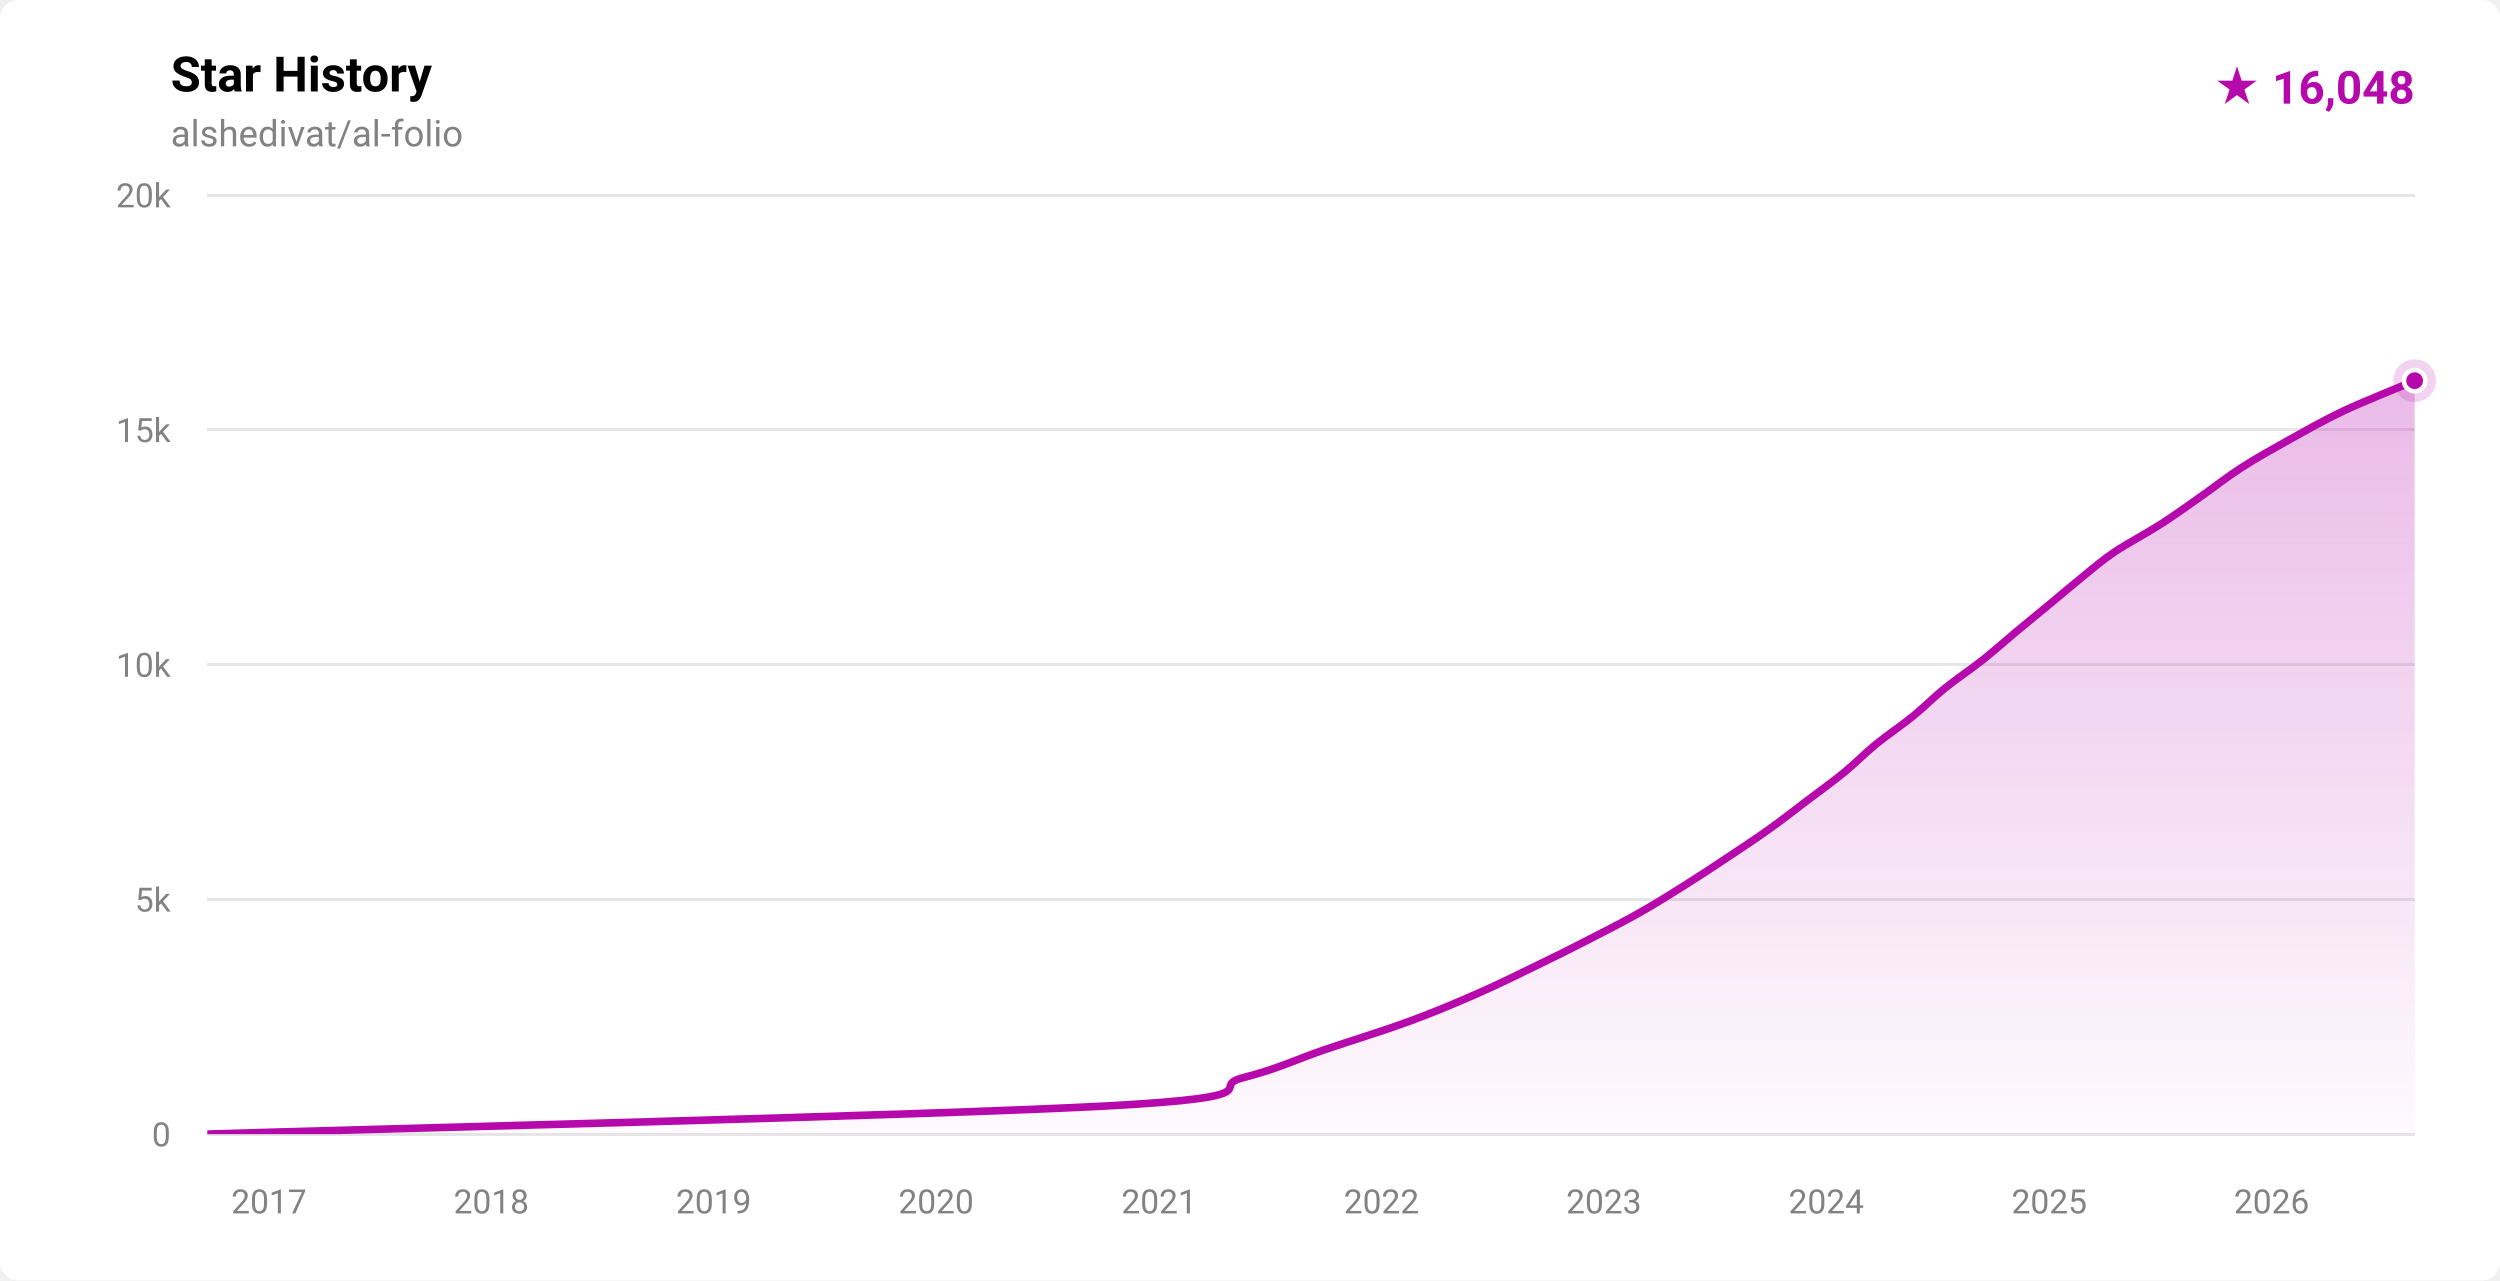
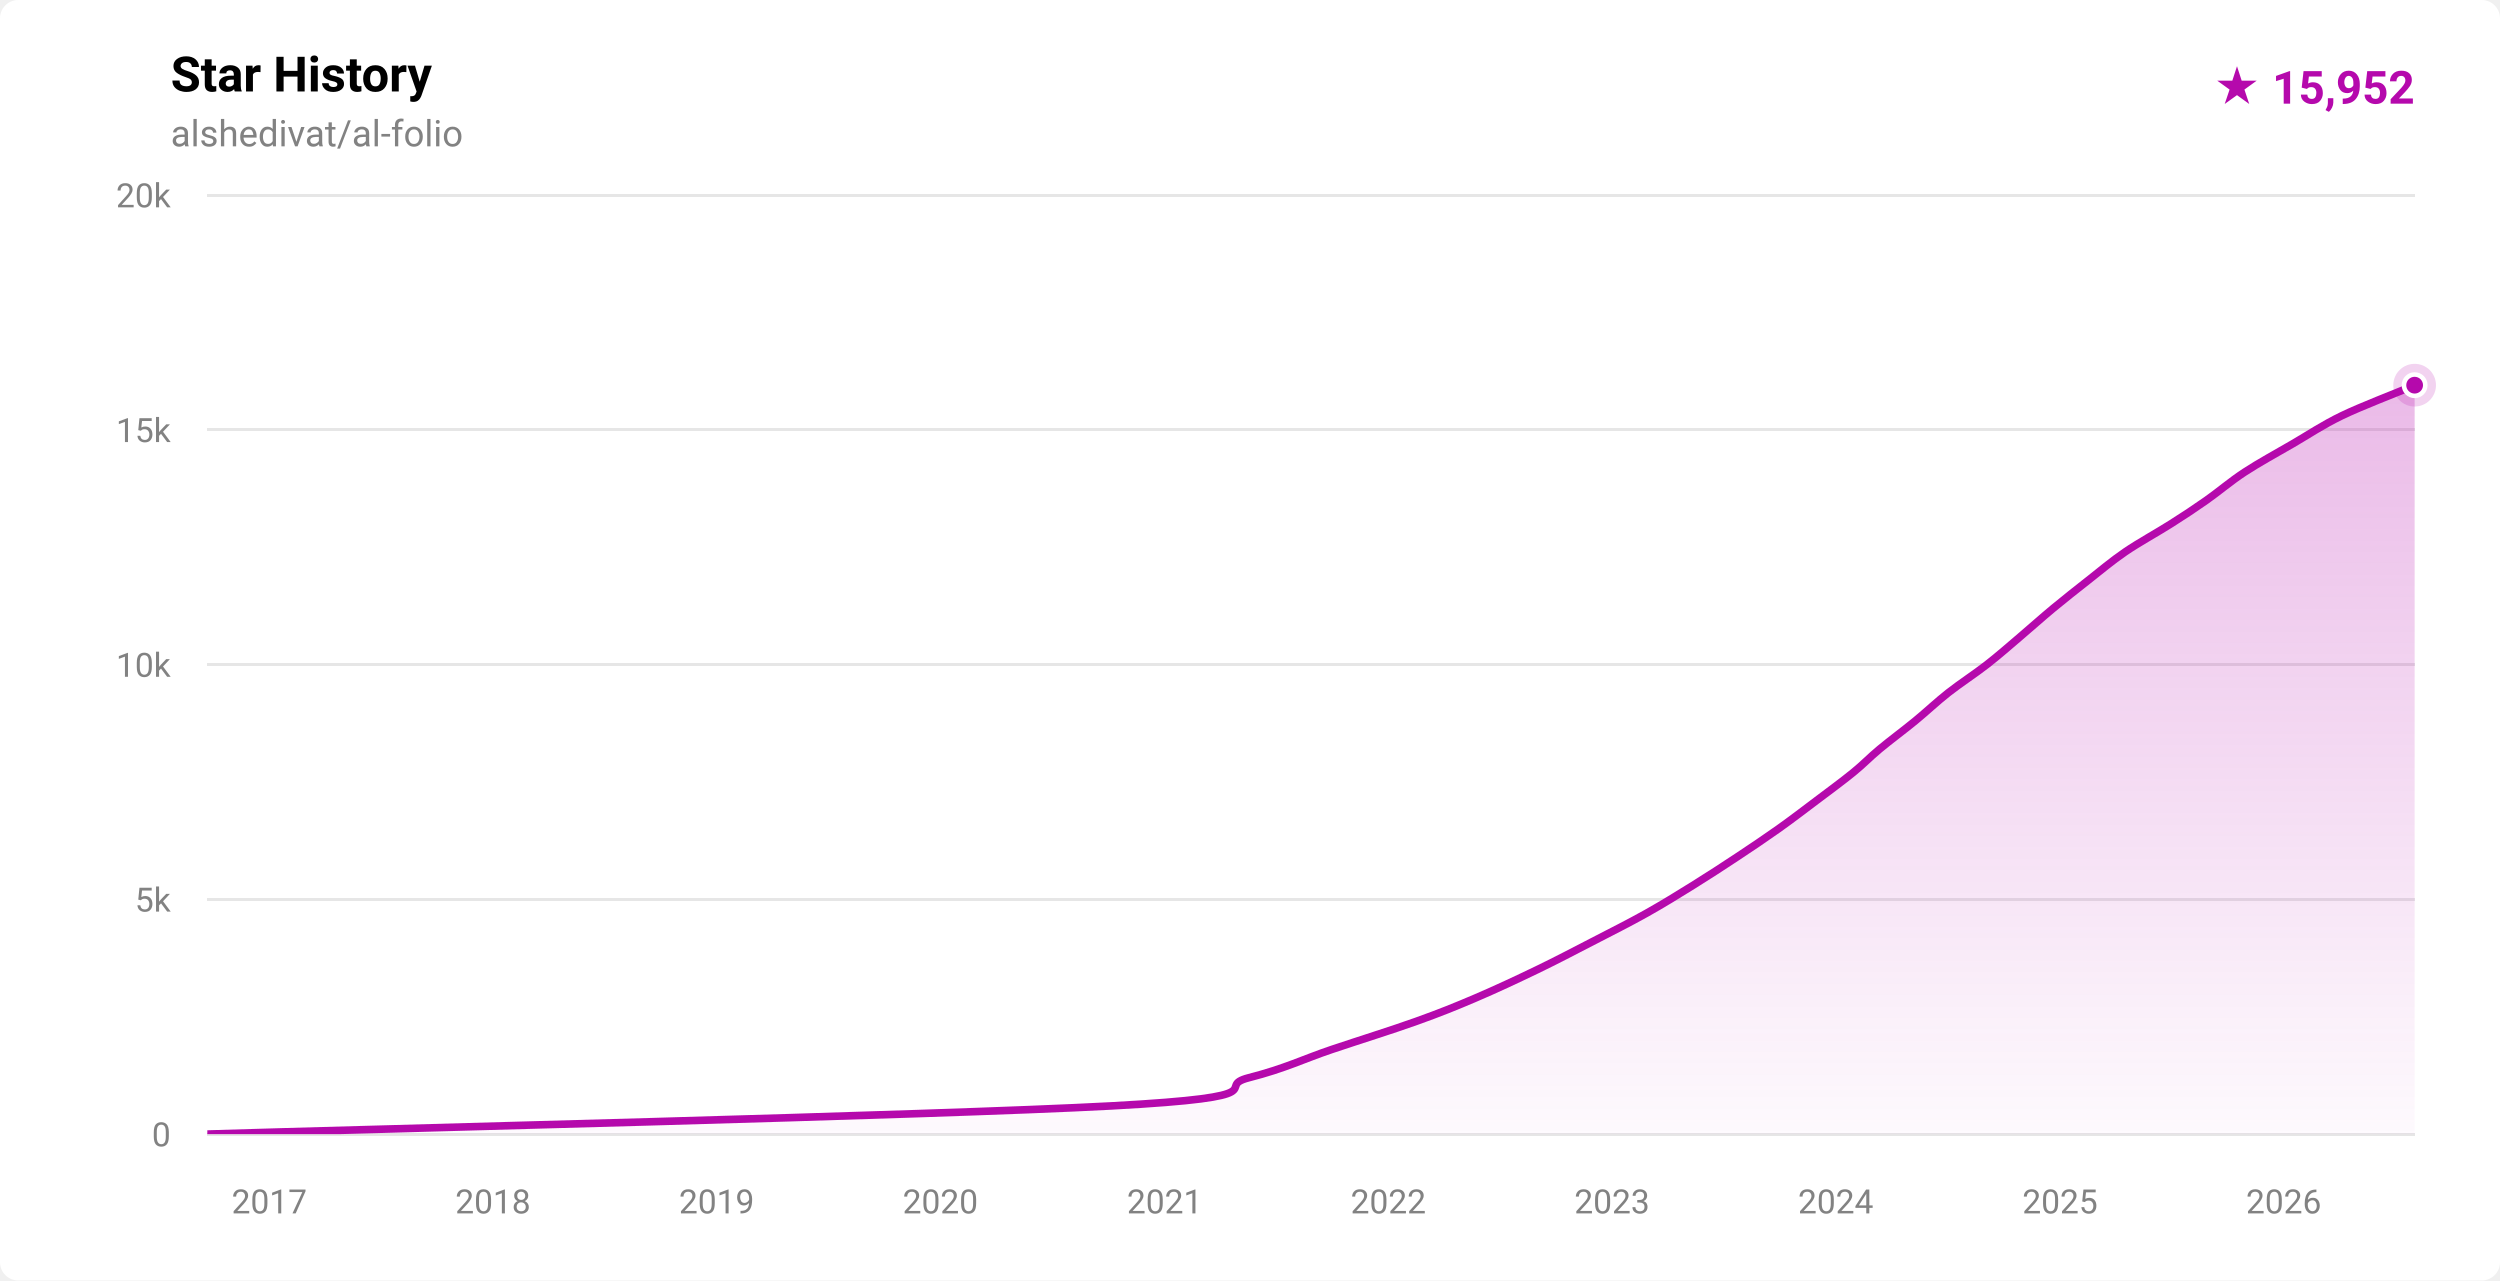
- <svg xmlns="http://www.w3.org/2000/svg" width="820" height="420" viewBox="0 0 820 420" role="img" aria-label="Star history for alshedivat/al-folio: 16048 stars">
+ <svg xmlns="http://www.w3.org/2000/svg" width="820" height="420" viewBox="0 0 820 420" role="img" aria-label="Star history for alshedivat/al-folio: 15952 stars">
  <defs>
    <linearGradient id="fill-light" x1="0" y1="0" x2="0" y2="1">
      <stop offset="0%" stop-color="rgba(181,9,172,0.28)" />
      <stop offset="100%" stop-color="rgba(181,9,172,0.02)" />
    </linearGradient>
    <clipPath id="plot-light">
      <rect x="68" y="64" width="724" height="308" />
    </clipPath>
  </defs>
  <style>
    .ttl { font: 600 16px -apple-system,BlinkMacSystemFont,'Segoe UI',Roboto,'Helvetica Neue',Arial,sans-serif; fill: #000000; }
    .sub { font: 400 12px -apple-system,BlinkMacSystemFont,'Segoe UI',Roboto,'Helvetica Neue',Arial,sans-serif; fill: #828282; }
    .ax  { font: 400 11px -apple-system,BlinkMacSystemFont,'Segoe UI',Roboto,'Helvetica Neue',Arial,sans-serif; fill: #828282; }
    .tot { font: 700 15px -apple-system,BlinkMacSystemFont,'Segoe UI',Roboto,'Helvetica Neue',Arial,sans-serif; fill: #b509ac; }
  </style>
  <rect width="820" height="420" fill="#ffffff" rx="6" />
  <text x="56" y="30" class="ttl">Star History</text>
  <text x="56" y="48" class="sub">alshedivat/al-folio</text>
-   <text x="792" y="34" text-anchor="end" class="tot">★ 16,048</text>
+   <text x="792" y="34" text-anchor="end" class="tot">★ 15,952</text>
  <g stroke="rgba(0,0,0,0.10)" stroke-width="1" shape-rendering="crispEdges">
    <line x1="68" y1="372.00" x2="792" y2="372.00" />
    <line x1="68" y1="295.00" x2="792" y2="295.00" />
    <line x1="68" y1="218.00" x2="792" y2="218.00" />
    <line x1="68" y1="141.00" x2="792" y2="141.00" />
    <line x1="68" y1="64.00" x2="792" y2="64.00" />
  </g>
  <g>
    <text x="56" y="376.00" text-anchor="end" class="ax">0</text>
    <text x="56" y="299.00" text-anchor="end" class="ax">5k</text>
    <text x="56" y="222.00" text-anchor="end" class="ax">10k</text>
    <text x="56" y="145.00" text-anchor="end" class="ax">15k</text>
    <text x="56" y="68.00" text-anchor="end" class="ax">20k</text>
  </g>
  <g>
-     <text x="88.21" y="398" text-anchor="middle" class="ax">2017</text>
-     <text x="161.15" y="398" text-anchor="middle" class="ax">2018</text>
-     <text x="234.09" y="398" text-anchor="middle" class="ax">2019</text>
-     <text x="307.04" y="398" text-anchor="middle" class="ax">2020</text>
-     <text x="380.18" y="398" text-anchor="middle" class="ax">2021</text>
-     <text x="453.12" y="398" text-anchor="middle" class="ax">2022</text>
-     <text x="526.06" y="398" text-anchor="middle" class="ax">2023</text>
-     <text x="599.01" y="398" text-anchor="middle" class="ax">2024</text>
-     <text x="672.15" y="398" text-anchor="middle" class="ax">2025</text>
-     <text x="745.09" y="398" text-anchor="middle" class="ax">2026</text>
+     <text x="88.33" y="398" text-anchor="middle" class="ax">2017</text>
+     <text x="161.69" y="398" text-anchor="middle" class="ax">2018</text>
+     <text x="235.06" y="398" text-anchor="middle" class="ax">2019</text>
+     <text x="308.43" y="398" text-anchor="middle" class="ax">2020</text>
+     <text x="382.00" y="398" text-anchor="middle" class="ax">2021</text>
+     <text x="455.37" y="398" text-anchor="middle" class="ax">2022</text>
+     <text x="528.74" y="398" text-anchor="middle" class="ax">2023</text>
+     <text x="602.11" y="398" text-anchor="middle" class="ax">2024</text>
+     <text x="675.68" y="398" text-anchor="middle" class="ax">2025</text>
+     <text x="749.05" y="398" text-anchor="middle" class="ax">2026</text>
  </g>
  <g clip-path="url(#plot-light)">
-     <path d="M 68.00,371.98 C 117.20,370.44 306.61,365.82 363.22,362.74 C 419.84,359.66 395.79,356.58 407.69,353.50 C 419.58,350.42 425.51,347.34 434.59,344.26 C 443.68,341.18 453.82,338.10 462.19,335.02 C 470.56,331.94 477.80,328.86 484.82,325.78 C 491.84,322.70 498.50,319.37 504.33,316.54 C 510.16,313.72 514.30,311.67 519.80,308.84 C 525.31,306.02 531.89,302.68 537.36,299.60 C 542.83,296.52 547.71,293.44 552.62,290.36 C 557.53,287.28 562.17,284.20 566.80,281.12 C 571.43,278.04 576.09,274.96 580.40,271.88 C 584.72,268.80 588.61,265.72 592.68,262.64 C 596.75,259.56 601.06,256.48 604.82,253.40 C 608.58,250.32 611.49,247.24 615.26,244.16 C 619.04,241.08 623.66,238.00 627.45,234.92 C 631.24,231.84 634.18,228.76 638.00,225.68 C 641.82,222.60 646.46,219.52 650.35,216.44 C 654.23,213.36 657.62,210.28 661.32,207.20 C 665.02,204.12 668.82,201.04 672.54,197.96 C 676.26,194.88 680.14,191.55 683.65,188.72 C 687.16,185.90 689.39,183.85 693.60,181.02 C 697.82,178.20 704.17,174.86 708.96,171.78 C 713.74,168.70 717.94,165.62 722.34,162.54 C 726.73,159.46 730.52,156.38 735.33,153.30 C 740.14,150.22 745.64,147.14 751.19,144.06 C 756.73,140.98 762.08,137.90 768.60,134.82 C 775.13,131.74 786.44,127.25 790.34,125.58 C 794.24,123.92 791.72,124.98 792.00,124.86 L 792.00,372.00 L 68.00,372.00 Z" fill="url(#fill-light)" />
-     <path d="M 68.00,371.98 C 117.20,370.44 306.61,365.82 363.22,362.74 C 419.84,359.66 395.79,356.58 407.69,353.50 C 419.58,350.42 425.51,347.34 434.59,344.26 C 443.68,341.18 453.82,338.10 462.19,335.02 C 470.56,331.94 477.80,328.86 484.82,325.78 C 491.84,322.70 498.50,319.37 504.33,316.54 C 510.16,313.72 514.30,311.67 519.80,308.84 C 525.31,306.02 531.89,302.68 537.36,299.60 C 542.83,296.52 547.71,293.44 552.62,290.36 C 557.53,287.28 562.17,284.20 566.80,281.12 C 571.43,278.04 576.09,274.96 580.40,271.88 C 584.72,268.80 588.61,265.72 592.68,262.64 C 596.75,259.56 601.06,256.48 604.82,253.40 C 608.58,250.32 611.49,247.24 615.26,244.16 C 619.04,241.08 623.66,238.00 627.45,234.92 C 631.24,231.84 634.18,228.76 638.00,225.68 C 641.82,222.60 646.46,219.52 650.35,216.44 C 654.23,213.36 657.62,210.28 661.32,207.20 C 665.02,204.12 668.82,201.04 672.54,197.96 C 676.26,194.88 680.14,191.55 683.65,188.72 C 687.16,185.90 689.39,183.85 693.60,181.02 C 697.82,178.20 704.17,174.86 708.96,171.78 C 713.74,168.70 717.94,165.62 722.34,162.54 C 726.73,159.46 730.52,156.38 735.33,153.30 C 740.14,150.22 745.64,147.14 751.19,144.06 C 756.73,140.98 762.08,137.90 768.60,134.82 C 775.13,131.74 786.44,127.25 790.34,125.58 C 794.24,123.92 791.72,124.98 792.00,124.86" fill="none" stroke="#b509ac" stroke-width="2.5" stroke-linecap="round" stroke-linejoin="round" />
+     <path d="M 68.00,371.98 C 117.42,370.44 307.57,365.82 364.51,362.74 C 421.44,359.66 397.57,356.58 409.61,353.50 C 421.65,350.42 427.58,347.34 436.72,344.26 C 445.87,341.18 456.59,337.85 464.48,335.02 C 472.36,332.20 477.43,330.15 484.04,327.32 C 490.65,324.50 497.76,321.16 504.15,318.08 C 510.53,315.00 516.38,311.92 522.35,308.84 C 528.31,305.76 534.44,302.68 539.94,299.60 C 545.44,296.52 550.40,293.44 555.36,290.36 C 560.32,287.28 565.04,284.20 569.70,281.12 C 574.35,278.04 578.95,274.96 583.29,271.88 C 587.63,268.80 591.64,265.72 595.73,262.64 C 599.81,259.56 604.36,256.23 607.82,253.40 C 611.29,250.58 613.12,248.53 616.52,245.70 C 619.91,242.88 624.43,239.54 628.18,236.46 C 631.94,233.38 635.12,230.30 639.04,227.22 C 642.96,224.14 647.74,221.06 651.69,217.98 C 655.64,214.90 659.11,211.82 662.74,208.74 C 666.37,205.66 669.77,202.58 673.49,199.50 C 677.21,196.42 681.12,193.34 685.04,190.26 C 688.97,187.18 692.55,184.10 697.06,181.02 C 701.57,177.94 707.68,174.61 712.12,171.78 C 716.56,168.96 719.68,166.91 723.71,164.08 C 727.73,161.26 731.56,157.92 736.26,154.84 C 740.97,151.76 746.64,148.68 751.95,145.60 C 757.26,142.52 761.74,139.44 768.11,136.36 C 774.48,133.28 786.19,128.80 790.17,127.12 C 794.15,125.45 791.70,126.47 792.00,126.34 L 792.00,372.00 L 68.00,372.00 Z" fill="url(#fill-light)" />
+     <path d="M 68.00,371.98 C 117.42,370.44 307.57,365.82 364.51,362.74 C 421.44,359.66 397.57,356.58 409.61,353.50 C 421.65,350.42 427.58,347.34 436.72,344.26 C 445.87,341.18 456.59,337.85 464.48,335.02 C 472.36,332.20 477.43,330.15 484.04,327.32 C 490.65,324.50 497.76,321.16 504.15,318.08 C 510.53,315.00 516.38,311.92 522.35,308.84 C 528.31,305.76 534.44,302.68 539.94,299.60 C 545.44,296.52 550.40,293.44 555.36,290.36 C 560.32,287.28 565.04,284.20 569.70,281.12 C 574.35,278.04 578.95,274.96 583.29,271.88 C 587.63,268.80 591.64,265.72 595.73,262.64 C 599.81,259.56 604.36,256.23 607.82,253.40 C 611.29,250.58 613.12,248.53 616.52,245.70 C 619.91,242.88 624.43,239.54 628.18,236.46 C 631.94,233.38 635.12,230.30 639.04,227.22 C 642.96,224.14 647.74,221.06 651.69,217.98 C 655.64,214.90 659.11,211.82 662.74,208.74 C 666.37,205.66 669.77,202.58 673.49,199.50 C 677.21,196.42 681.12,193.34 685.04,190.26 C 688.97,187.18 692.55,184.10 697.06,181.02 C 701.57,177.94 707.68,174.61 712.12,171.78 C 716.56,168.96 719.68,166.91 723.71,164.08 C 727.73,161.26 731.56,157.92 736.26,154.84 C 740.97,151.76 746.64,148.68 751.95,145.60 C 757.26,142.52 761.74,139.44 768.11,136.36 C 774.48,133.28 786.19,128.80 790.17,127.12 C 794.15,125.45 791.70,126.47 792.00,126.34" fill="none" stroke="#b509ac" stroke-width="2.5" stroke-linecap="round" stroke-linejoin="round" />
  </g>
-   <circle cx="792.00" cy="124.86" r="7" fill="#b509ac" opacity="0.18" />
-   <circle cx="792.00" cy="124.86" r="3.5" fill="#b509ac" stroke="#ffffff" stroke-width="1.5" />
+   <circle cx="792.00" cy="126.34" r="7" fill="#b509ac" opacity="0.18" />
+   <circle cx="792.00" cy="126.34" r="3.5" fill="#b509ac" stroke="#ffffff" stroke-width="1.5" />
</svg>
